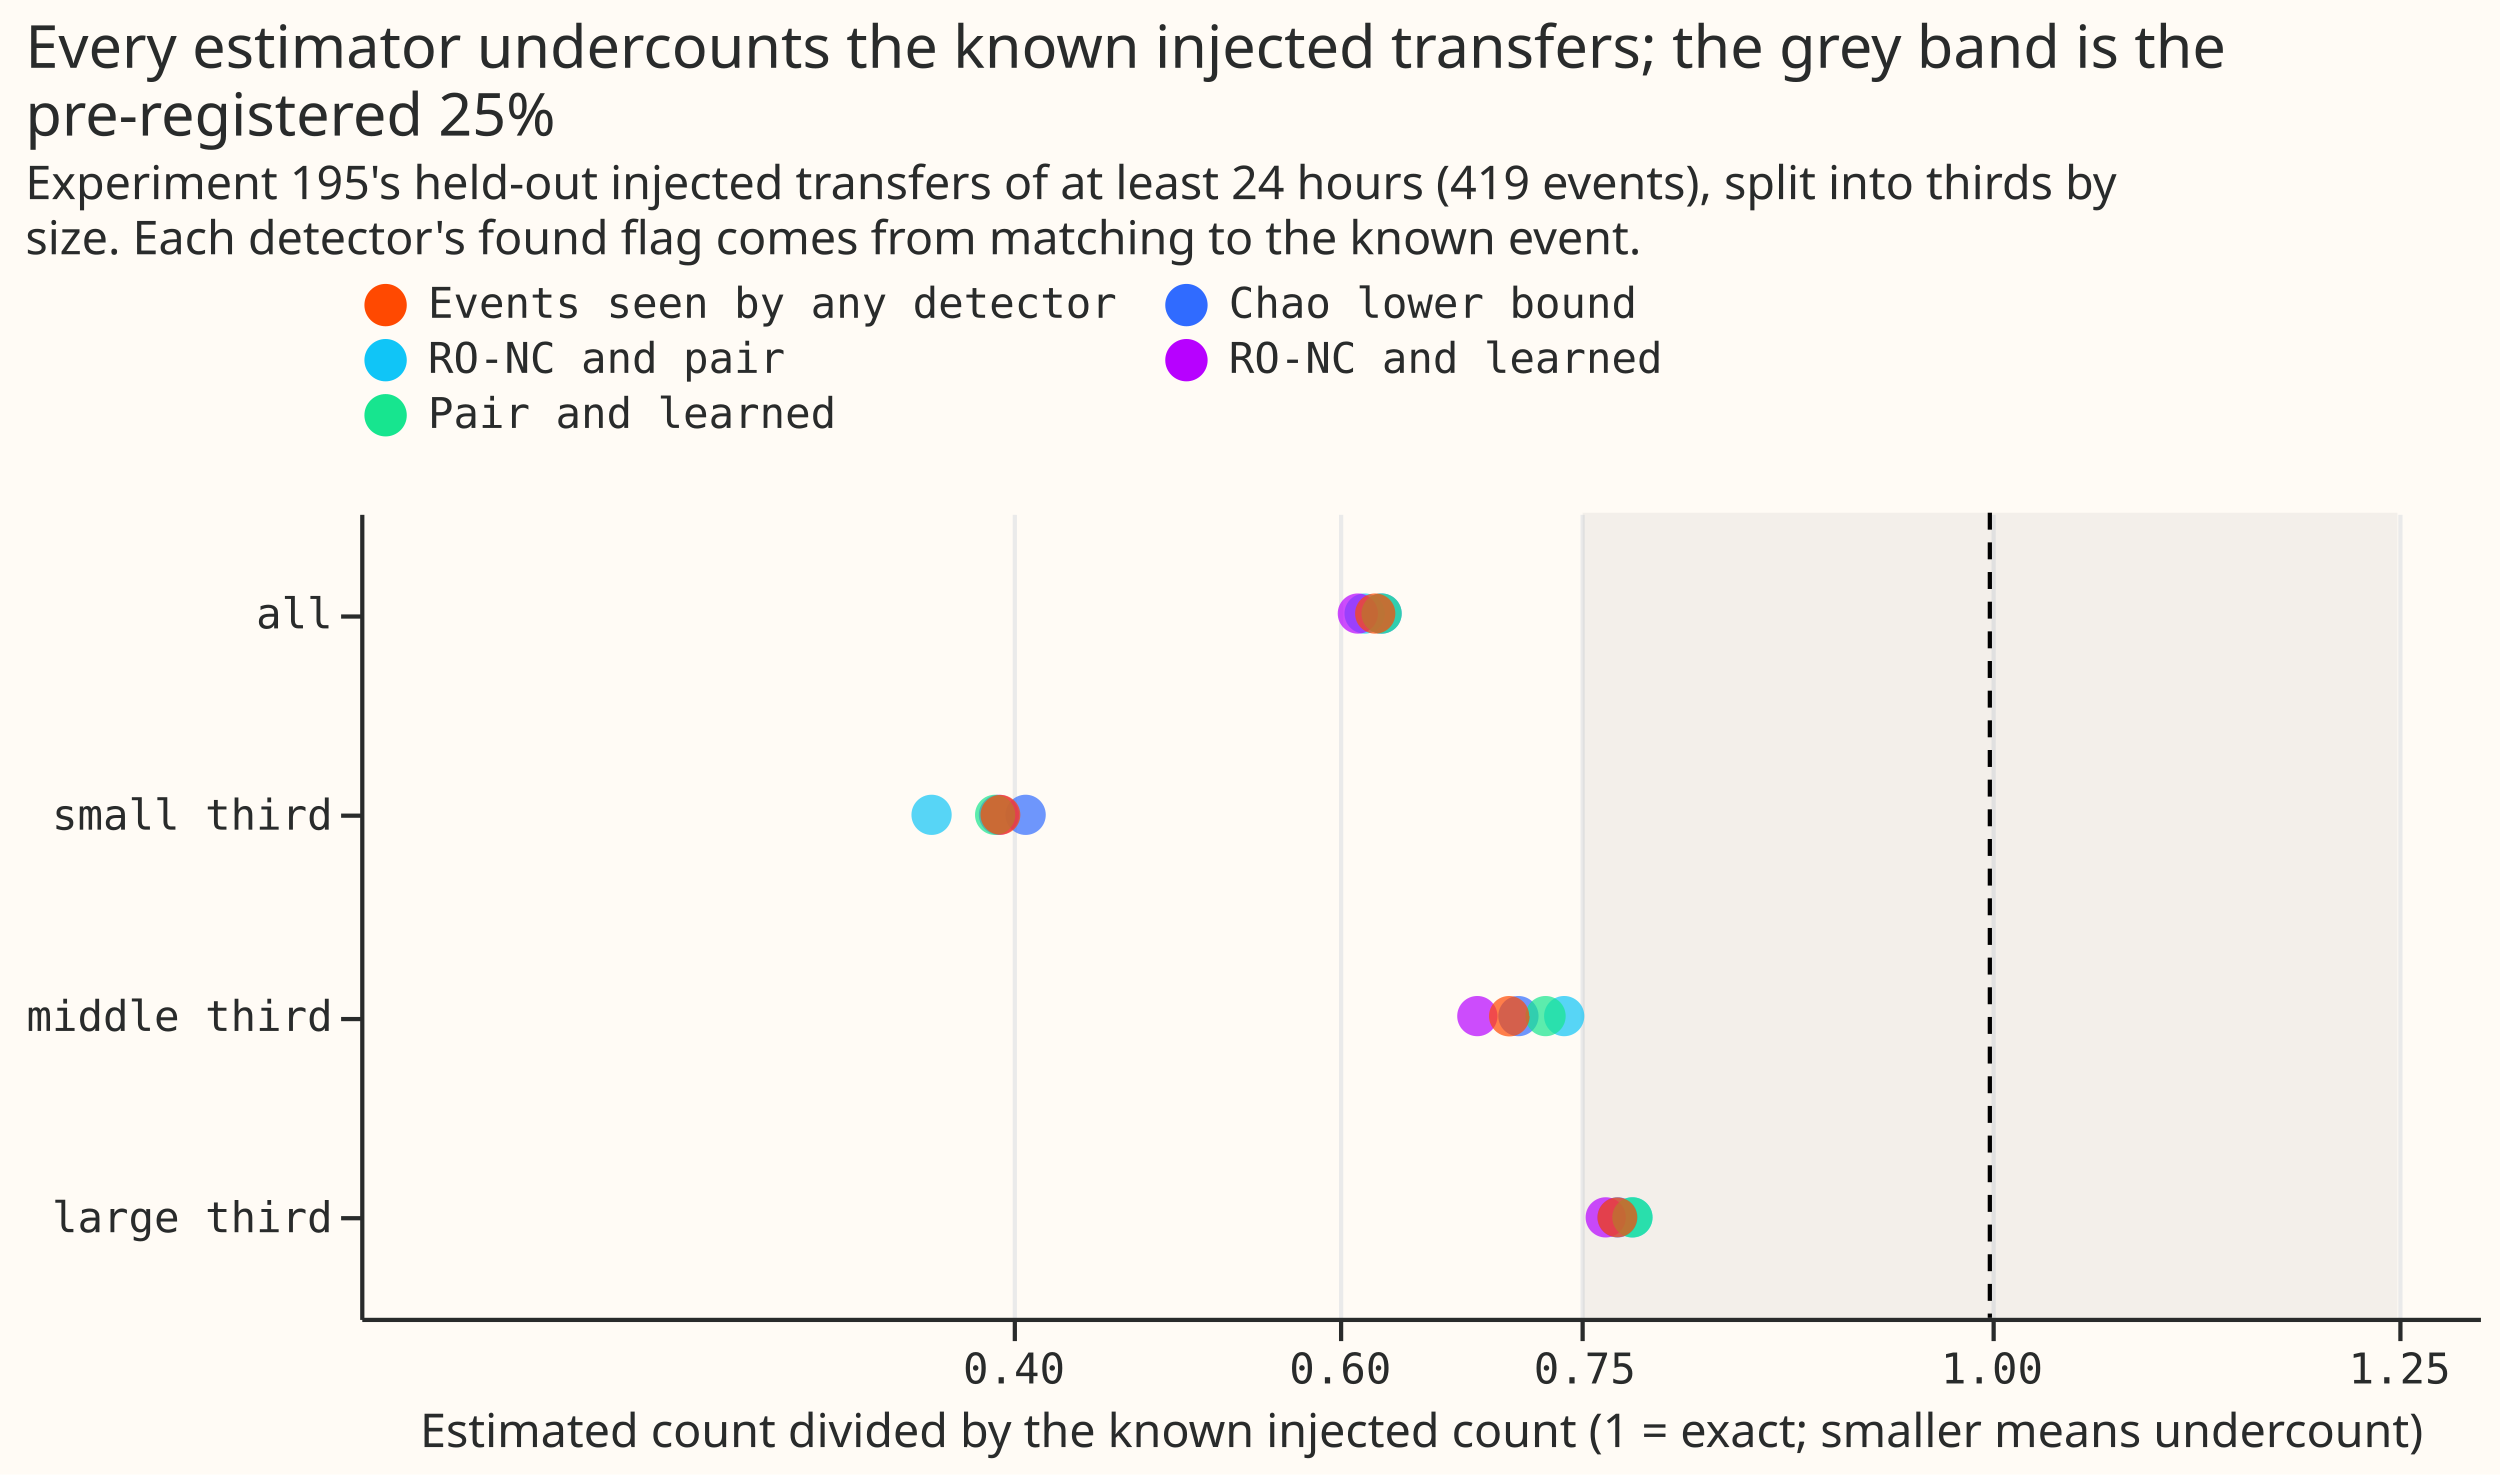
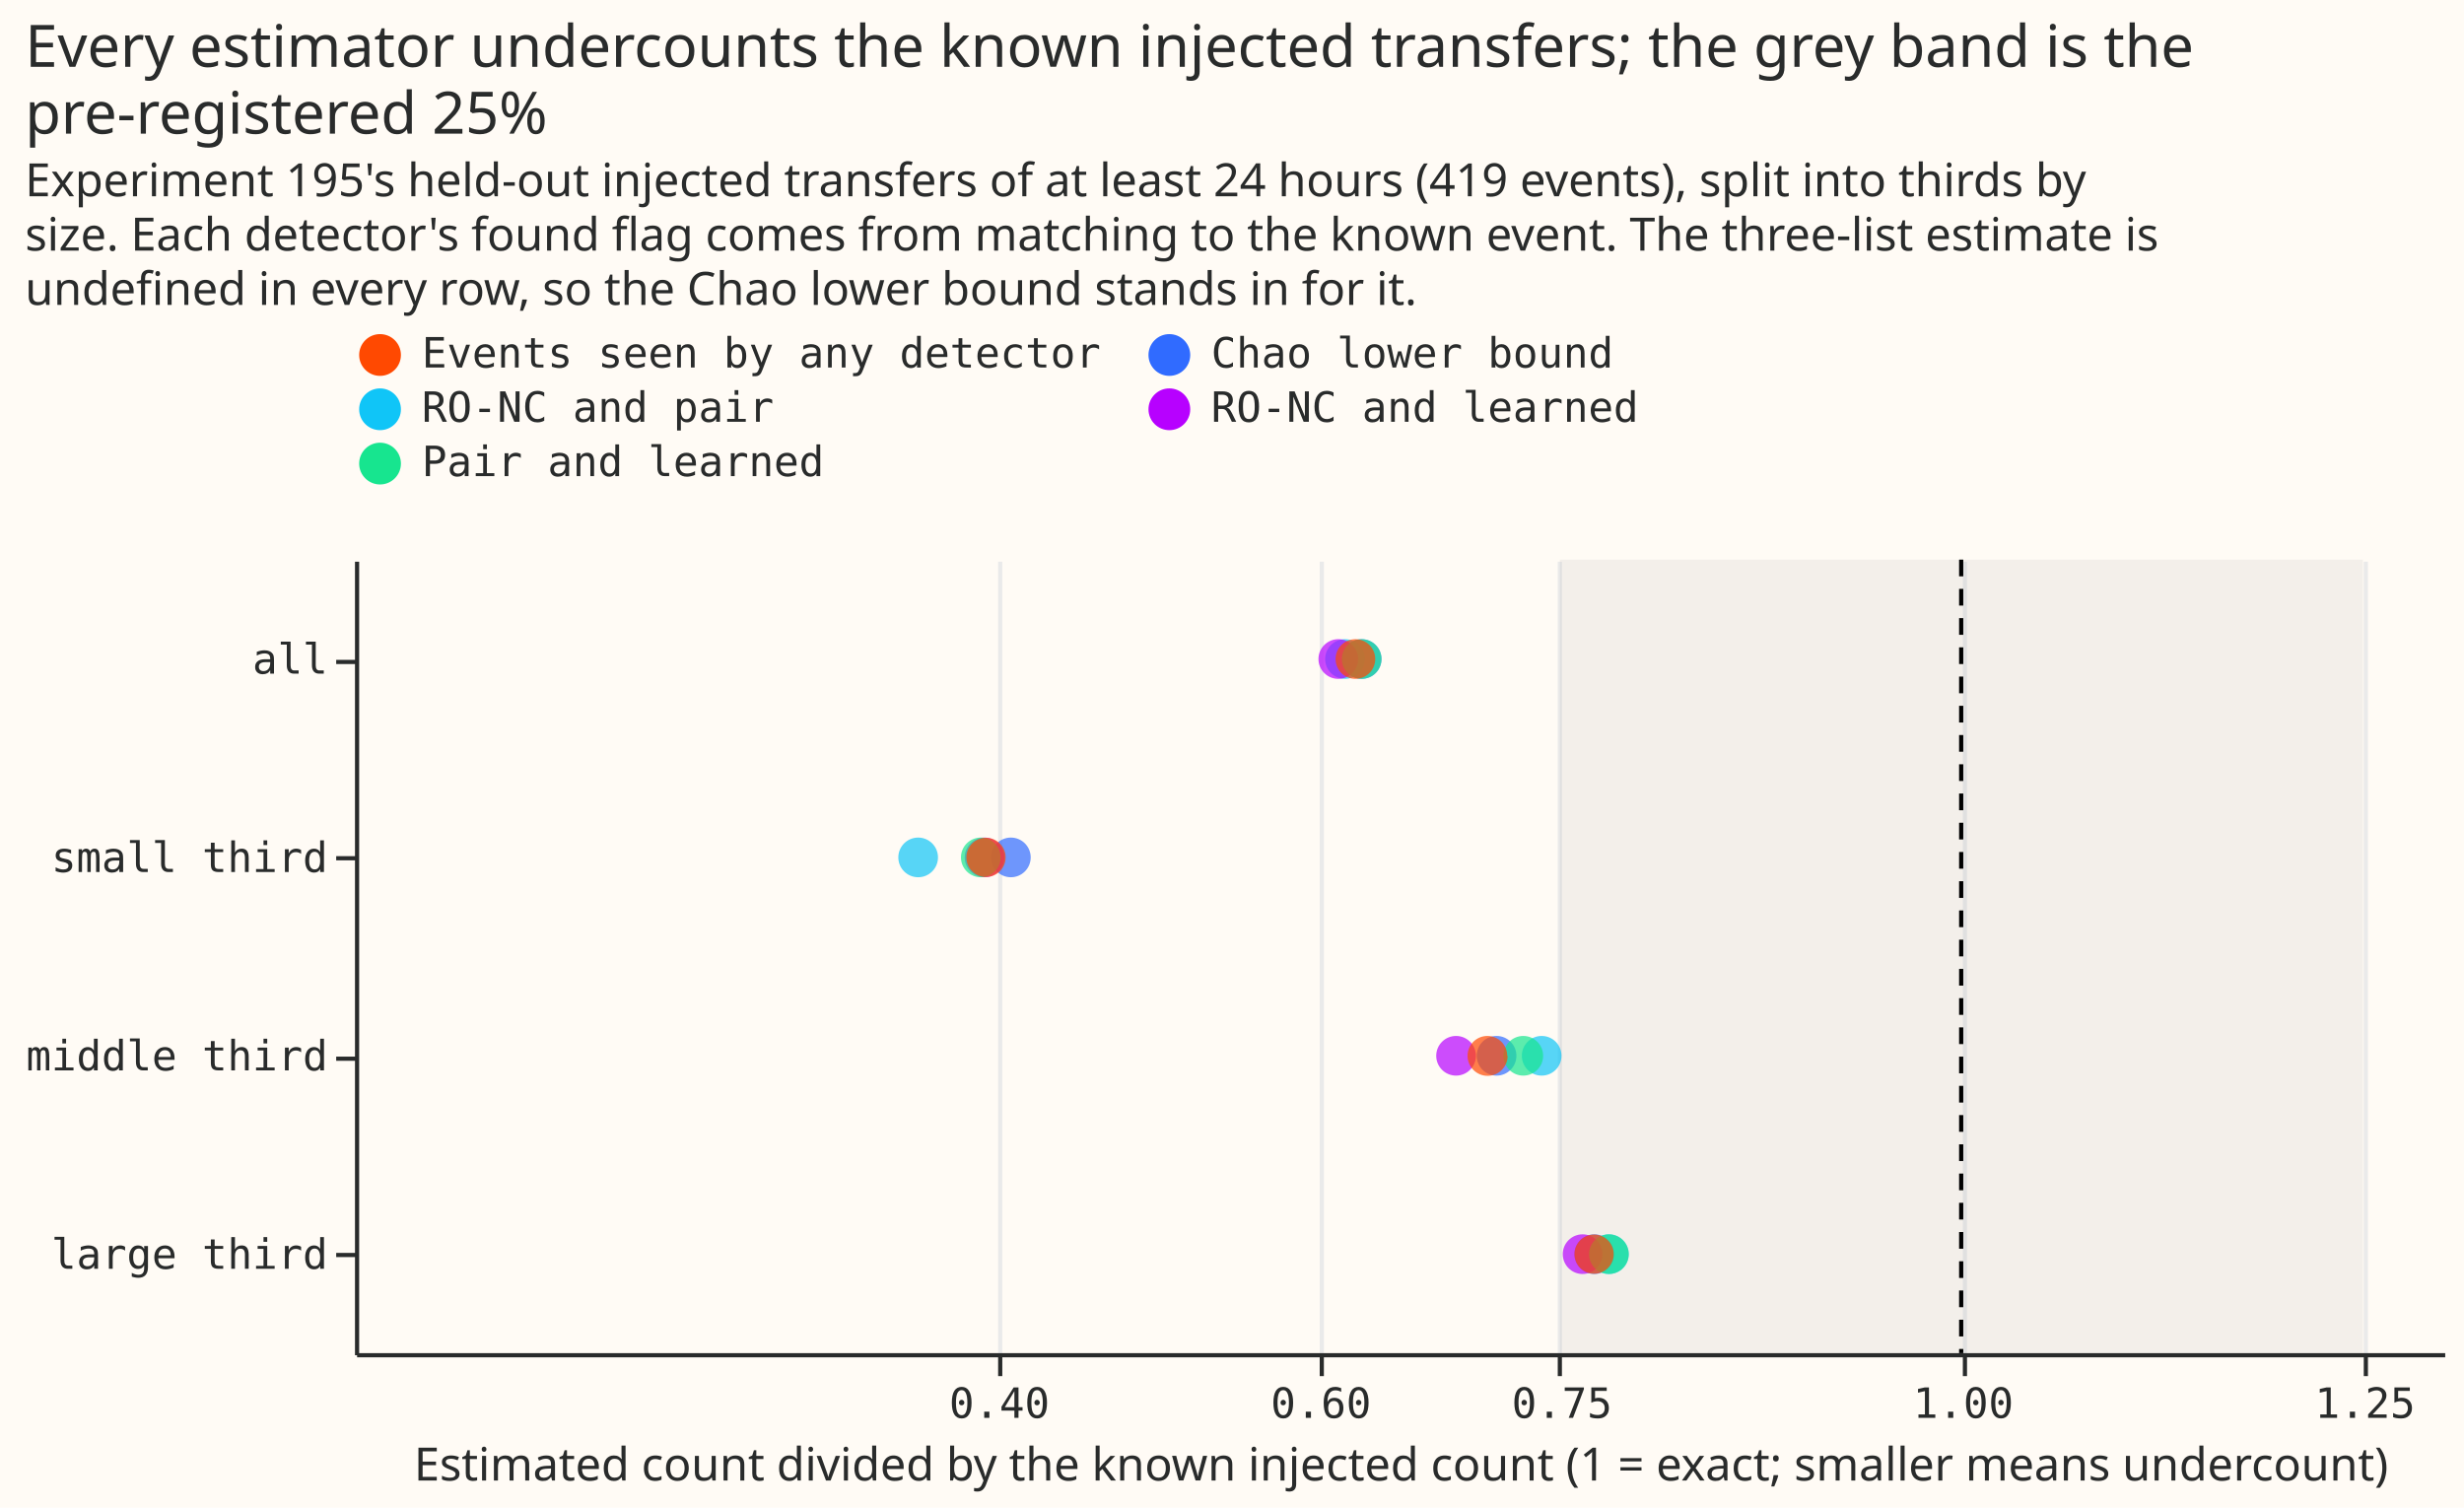
- <svg xmlns="http://www.w3.org/2000/svg" width="590" height="348" class="marks" viewBox="0 0 590 348">
-   <path fill="#fffbf5" d="M0 0h590v348H0z" />
+ <svg xmlns="http://www.w3.org/2000/svg" width="590" height="361" class="marks" viewBox="0 0 590 361">
+   <path fill="#fffbf5" d="M0 0h590v361H0z" />
  <g fill="none" stroke-miterlimit="10" aria-roledescription="group mark container" class="mark-group role-frame root">
-     <path fill="#fffbf5" d="M85.5 121.5h500v190h-500Z" aria-hidden="true" class="background" />
+     <path fill="#fffbf5" d="M85.5 134.5h500v190h-500Z" aria-hidden="true" class="background" />
    <g aria-hidden="true" class="mark-group role-axis">
-       <path stroke="#eaeaea" d="M239.5 311.5v-190m77 190v-190m57 190v-190m97 190v-190m96 190v-190" class="mark-rule role-axis-grid" pointer-events="none" />
+       <path stroke="#eaeaea" d="M239.5 324.5v-190m77 190v-190m57 190v-190m97 190v-190m96 190v-190" class="mark-rule role-axis-grid" pointer-events="none" />
    </g>
    <g aria-label="X-axis titled 'Estimated count divided by the known injected count (1 = exact; smaller means undercount)' for a linear scale with values from 0.00 to 1.30" aria-roledescription="axis" class="mark-group role-axis" pointer-events="none">
-       <path stroke="#292b2b" d="M239.5 311.5v5m77-5v5m57-5v5m97-5v5m96-5v5" class="mark-rule role-axis-tick" />
+       <path stroke="#292b2b" d="M239.5 324.5v5m77-5v5m57-5v5m97-5v5m96-5v5" class="mark-rule role-axis-tick" />
      <g fill="#292b2b" class="mark-text role-axis-label" font-family="Matter Semi Mono, Roboto Mono, monospace" font-size="10" text-anchor="middle">
-         <text transform="translate(239.3 326.5)">0.40</text>
-         <text transform="translate(316.3 326.5)">0.60</text>
-         <text transform="translate(374 326.5)">0.75</text>
-         <text transform="translate(470.1 326.5)">1.00</text>
-         <text transform="translate(566.3 326.5)">1.25</text>
+         <text transform="translate(239.3 339.5)">0.40</text>
+         <text transform="translate(316.3 339.5)">0.60</text>
+         <text transform="translate(374 339.5)">0.75</text>
+         <text transform="translate(470.1 339.5)">1.00</text>
+         <text transform="translate(566.3 339.5)">1.25</text>
      </g>
-       <path stroke="#292b2b" d="M85.5 311.5h500" class="mark-rule role-axis-domain" />
-       <text fill="#292b2b" class="mark-text role-axis-title" font-family="Matter XH, DM Sans, sans-serif" font-size="11" text-anchor="middle" transform="translate(335.5 341.5)">Estimated count divided by the known injected count (1 = exact; smaller means undercount)</text>
+       <path stroke="#292b2b" d="M85.5 324.5h500" class="mark-rule role-axis-domain" />
+       <text fill="#292b2b" class="mark-text role-axis-title" font-family="Matter XH, DM Sans, sans-serif" font-size="11" text-anchor="middle" transform="translate(335.5 354.5)">Estimated count divided by the known injected count (1 = exact; smaller means undercount)</text>
    </g>
    <g aria-label="Y-axis for a discrete scale with 4 values: all, small third, middle third, large third" aria-roledescription="axis" class="mark-group role-axis" pointer-events="none">
-       <path stroke="#292b2b" d="M85.5 145.5h-5m5 47h-5m5 48h-5m5 47h-5" class="mark-rule role-axis-tick" />
+       <path stroke="#292b2b" d="M85.5 158.5h-5m5 47h-5m5 48h-5m5 47h-5" class="mark-rule role-axis-tick" />
      <g fill="#292b2b" class="mark-text role-axis-label" font-family="Matter Semi Mono, Roboto Mono, monospace" font-size="10" text-anchor="end">
-         <text transform="translate(78.5 148.3)">all</text>
-         <text transform="translate(78.5 195.8)">small third</text>
-         <text transform="translate(78.5 243.3)">middle third</text>
-         <text transform="translate(78.5 290.8)">large third</text>
+         <text transform="translate(78.5 161.3)">all</text>
+         <text transform="translate(78.5 208.8)">small third</text>
+         <text transform="translate(78.5 256.3)">middle third</text>
+         <text transform="translate(78.5 303.8)">large third</text>
      </g>
-       <path stroke="#292b2b" d="M85.5 121.5v190" class="mark-rule role-axis-domain" />
+       <path stroke="#292b2b" d="M85.5 134.5v190" class="mark-rule role-axis-domain" />
    </g>
    <g aria-roledescription="rect mark container" class="mark-rect role-mark layer_0_marks">
-       <path fill="gray" d="M373.5 121h192.3v190H373.5Z" aria-label="lo: 0.75; hi: 1.25" aria-roledescription="rect mark" opacity=".1" />
+       <path fill="gray" d="M373.5 134h192.3v190H373.5Z" aria-label="lo: 0.75; hi: 1.25" aria-roledescription="rect mark" opacity=".1" />
    </g>
    <g aria-roledescription="rule mark container" class="mark-rule role-mark layer_1_marks">
-       <path stroke="#000" stroke-dasharray="4,3" d="M469.6 121v190" aria-label="x: 1" aria-roledescription="rule mark" />
+       <path stroke="#000" stroke-dasharray="4,3" d="M469.6 134v190" aria-label="x: 1" aria-roledescription="rule mark" />
    </g>
    <g aria-roledescription="symbol mark container" class="mark-symbol role-mark layer_2_marks">
-       <path fill="#306bff" d="M330.8 144.8a4.7 4.7 0 1 1-9.5 0 4.7 4.7 0 1 1 9.5 0" aria-label="Estimated count divided by the known injected count (1 = exact; smaller means undercount): 0.63; stratum: all; estimator: Chao lower bound" aria-roledescription="point" opacity=".7" />
-       <path fill="#10c5f7" d="M326.8 144.8a4.7 4.7 0 1 1-9.5 0 4.7 4.7 0 1 1 9.5 0" aria-label="Estimated count divided by the known injected count (1 = exact; smaller means undercount): 0.62; stratum: all; estimator: RO-NC and pair" aria-roledescription="point" opacity=".7" />
-       <path fill="#b701ff" d="M325.2 144.8a4.7 4.7 0 1 1-9.5 0 4.7 4.7 0 1 1 9.5 0" aria-label="Estimated count divided by the known injected count (1 = exact; smaller means undercount): 0.61; stratum: all; estimator: RO-NC and learned" aria-roledescription="point" opacity=".7" />
-       <path fill="#17e58f" d="M330.8 144.8a4.7 4.7 0 1 1-9.5 0 4.7 4.7 0 1 1 9.5 0" aria-label="Estimated count divided by the known injected count (1 = exact; smaller means undercount): 0.63; stratum: all; estimator: Pair and learned" aria-roledescription="point" opacity=".7" />
-       <path fill="#ff4901" d="M329.3 144.8a4.7 4.7 0 1 1-9.5 0 4.7 4.7 0 1 1 9.5 0" aria-label="Estimated count divided by the known injected count (1 = exact; smaller means undercount): 0.62; stratum: all; estimator: Events seen by any detector" aria-roledescription="point" opacity=".7" />
-       <path fill="#306bff" d="M246.8 192.3a4.7 4.7 0 1 1-9.5 0 4.7 4.7 0 1 1 9.5 0" aria-label="Estimated count divided by the known injected count (1 = exact; smaller means undercount): 0.41; stratum: small third; estimator: Chao lower bound" aria-roledescription="point" opacity=".7" />
-       <path fill="#10c5f7" d="M224.6 192.3a4.7 4.7 0 1 1-9.5 0 4.7 4.7 0 1 1 9.5 0" aria-label="Estimated count divided by the known injected count (1 = exact; smaller means undercount): 0.35; stratum: small third; estimator: RO-NC and pair" aria-roledescription="point" opacity=".7" />
-       <path fill="#b701ff" d="M240.5 192.3a4.7 4.7 0 1 1-9.5 0 4.7 4.7 0 1 1 9.5 0" aria-label="Estimated count divided by the known injected count (1 = exact; smaller means undercount): 0.39; stratum: small third; estimator: RO-NC and learned" aria-roledescription="point" opacity=".7" />
-       <path fill="#17e58f" d="M239.6 192.3a4.7 4.7 0 1 1-9.5 0 4.7 4.7 0 1 1 9.5 0" aria-label="Estimated count divided by the known injected count (1 = exact; smaller means undercount): 0.39; stratum: small third; estimator: Pair and learned" aria-roledescription="point" opacity=".7" />
-       <path fill="#ff4901" d="M240.8 192.3a4.7 4.7 0 1 1-9.4 0 4.7 4.7 0 1 1 9.4 0" aria-label="Estimated count divided by the known injected count (1 = exact; smaller means undercount): 0.39; stratum: small third; estimator: Events seen by any detector" aria-roledescription="point" opacity=".7" />
-       <path fill="#306bff" d="M363.1 239.8a4.7 4.7 0 1 1-9.5 0 4.7 4.7 0 1 1 9.5 0" aria-label="Estimated count divided by the known injected count (1 = exact; smaller means undercount): 0.71; stratum: middle third; estimator: Chao lower bound" aria-roledescription="point" opacity=".7" />
-       <path fill="#10c5f7" d="M373.9 239.8a4.7 4.7 0 1 1-9.5 0 4.7 4.7 0 1 1 9.5 0" aria-label="Estimated count divided by the known injected count (1 = exact; smaller means undercount): 0.74; stratum: middle third; estimator: RO-NC and pair" aria-roledescription="point" opacity=".7" />
-       <path fill="#b701ff" d="M353.4 239.8a4.7 4.7 0 1 1-9.5 0 4.7 4.7 0 1 1 9.5 0" aria-label="Estimated count divided by the known injected count (1 = exact; smaller means undercount): 0.69; stratum: middle third; estimator: RO-NC and learned" aria-roledescription="point" opacity=".7" />
-       <path fill="#17e58f" d="M369.5 239.8a4.7 4.7 0 1 1-9.5 0 4.7 4.7 0 1 1 9.5 0" aria-label="Estimated count divided by the known injected count (1 = exact; smaller means undercount): 0.73; stratum: middle third; estimator: Pair and learned" aria-roledescription="point" opacity=".7" />
-       <path fill="#ff4901" d="M361 239.8a4.7 4.7 0 1 1-9.6 0 4.7 4.7 0 1 1 9.5 0" aria-label="Estimated count divided by the known injected count (1 = exact; smaller means undercount): 0.71; stratum: middle third; estimator: Events seen by any detector" aria-roledescription="point" opacity=".7" />
-       <path fill="#306bff" d="M386.5 287.3a4.7 4.7 0 1 1-9.5 0 4.7 4.7 0 1 1 9.5 0" aria-label="Estimated count divided by the known injected count (1 = exact; smaller means undercount): 0.77; stratum: large third; estimator: Chao lower bound" aria-roledescription="point" opacity=".7" />
-       <path fill="#10c5f7" d="M390 287.3a4.7 4.7 0 1 1-9.5 0 4.7 4.7 0 1 1 9.5 0" aria-label="Estimated count divided by the known injected count (1 = exact; smaller means undercount): 0.78; stratum: large third; estimator: RO-NC and pair" aria-roledescription="point" opacity=".7" />
-       <path fill="#b701ff" d="M383.7 287.3a4.7 4.7 0 1 1-9.5 0 4.7 4.7 0 1 1 9.5 0" aria-label="Estimated count divided by the known injected count (1 = exact; smaller means undercount): 0.76; stratum: large third; estimator: RO-NC and learned" aria-roledescription="point" opacity=".7" />
-       <path fill="#17e58f" d="M390 287.3a4.7 4.7 0 1 1-9.5 0 4.7 4.7 0 1 1 9.5 0" aria-label="Estimated count divided by the known injected count (1 = exact; smaller means undercount): 0.78; stratum: large third; estimator: Pair and learned" aria-roledescription="point" opacity=".7" />
-       <path fill="#ff4901" d="M386.4 287.3a4.7 4.7 0 1 1-9.4 0 4.7 4.7 0 1 1 9.4 0" aria-label="Estimated count divided by the known injected count (1 = exact; smaller means undercount): 0.77; stratum: large third; estimator: Events seen by any detector" aria-roledescription="point" opacity=".7" />
+       <path fill="#306bff" d="M330.8 157.8a4.7 4.7 0 1 1-9.5 0 4.7 4.7 0 1 1 9.5 0" aria-label="Estimated count divided by the known injected count (1 = exact; smaller means undercount): 0.63; stratum: all; estimator: Chao lower bound" aria-roledescription="point" opacity=".7" />
+       <path fill="#10c5f7" d="M326.8 157.8a4.7 4.7 0 1 1-9.5 0 4.7 4.7 0 1 1 9.5 0" aria-label="Estimated count divided by the known injected count (1 = exact; smaller means undercount): 0.62; stratum: all; estimator: RO-NC and pair" aria-roledescription="point" opacity=".7" />
+       <path fill="#b701ff" d="M325.2 157.8a4.7 4.7 0 1 1-9.5 0 4.7 4.7 0 1 1 9.5 0" aria-label="Estimated count divided by the known injected count (1 = exact; smaller means undercount): 0.61; stratum: all; estimator: RO-NC and learned" aria-roledescription="point" opacity=".7" />
+       <path fill="#17e58f" d="M330.8 157.8a4.7 4.7 0 1 1-9.5 0 4.7 4.7 0 1 1 9.5 0" aria-label="Estimated count divided by the known injected count (1 = exact; smaller means undercount): 0.63; stratum: all; estimator: Pair and learned" aria-roledescription="point" opacity=".7" />
+       <path fill="#ff4901" d="M329.3 157.8a4.7 4.7 0 1 1-9.5 0 4.7 4.7 0 1 1 9.5 0" aria-label="Estimated count divided by the known injected count (1 = exact; smaller means undercount): 0.62; stratum: all; estimator: Events seen by any detector" aria-roledescription="point" opacity=".7" />
+       <path fill="#306bff" d="M246.8 205.3a4.7 4.7 0 1 1-9.5 0 4.7 4.7 0 1 1 9.5 0" aria-label="Estimated count divided by the known injected count (1 = exact; smaller means undercount): 0.41; stratum: small third; estimator: Chao lower bound" aria-roledescription="point" opacity=".7" />
+       <path fill="#10c5f7" d="M224.6 205.3a4.7 4.7 0 1 1-9.5 0 4.7 4.7 0 1 1 9.5 0" aria-label="Estimated count divided by the known injected count (1 = exact; smaller means undercount): 0.35; stratum: small third; estimator: RO-NC and pair" aria-roledescription="point" opacity=".7" />
+       <path fill="#b701ff" d="M240.5 205.3a4.7 4.7 0 1 1-9.5 0 4.7 4.7 0 1 1 9.5 0" aria-label="Estimated count divided by the known injected count (1 = exact; smaller means undercount): 0.39; stratum: small third; estimator: RO-NC and learned" aria-roledescription="point" opacity=".7" />
+       <path fill="#17e58f" d="M239.6 205.3a4.7 4.7 0 1 1-9.5 0 4.7 4.7 0 1 1 9.5 0" aria-label="Estimated count divided by the known injected count (1 = exact; smaller means undercount): 0.39; stratum: small third; estimator: Pair and learned" aria-roledescription="point" opacity=".7" />
+       <path fill="#ff4901" d="M240.8 205.3a4.7 4.7 0 1 1-9.4 0 4.7 4.7 0 1 1 9.4 0" aria-label="Estimated count divided by the known injected count (1 = exact; smaller means undercount): 0.39; stratum: small third; estimator: Events seen by any detector" aria-roledescription="point" opacity=".7" />
+       <path fill="#306bff" d="M363.1 252.8a4.7 4.7 0 1 1-9.5 0 4.7 4.7 0 1 1 9.5 0" aria-label="Estimated count divided by the known injected count (1 = exact; smaller means undercount): 0.71; stratum: middle third; estimator: Chao lower bound" aria-roledescription="point" opacity=".7" />
+       <path fill="#10c5f7" d="M373.9 252.8a4.7 4.7 0 1 1-9.5 0 4.7 4.7 0 1 1 9.5 0" aria-label="Estimated count divided by the known injected count (1 = exact; smaller means undercount): 0.74; stratum: middle third; estimator: RO-NC and pair" aria-roledescription="point" opacity=".7" />
+       <path fill="#b701ff" d="M353.4 252.8a4.7 4.7 0 1 1-9.5 0 4.7 4.7 0 1 1 9.5 0" aria-label="Estimated count divided by the known injected count (1 = exact; smaller means undercount): 0.69; stratum: middle third; estimator: RO-NC and learned" aria-roledescription="point" opacity=".7" />
+       <path fill="#17e58f" d="M369.5 252.8a4.7 4.7 0 1 1-9.5 0 4.7 4.7 0 1 1 9.5 0" aria-label="Estimated count divided by the known injected count (1 = exact; smaller means undercount): 0.73; stratum: middle third; estimator: Pair and learned" aria-roledescription="point" opacity=".7" />
+       <path fill="#ff4901" d="M361 252.8a4.7 4.7 0 1 1-9.6 0 4.7 4.7 0 1 1 9.5 0" aria-label="Estimated count divided by the known injected count (1 = exact; smaller means undercount): 0.71; stratum: middle third; estimator: Events seen by any detector" aria-roledescription="point" opacity=".7" />
+       <path fill="#306bff" d="M386.5 300.3a4.7 4.7 0 1 1-9.5 0 4.7 4.7 0 1 1 9.5 0" aria-label="Estimated count divided by the known injected count (1 = exact; smaller means undercount): 0.77; stratum: large third; estimator: Chao lower bound" aria-roledescription="point" opacity=".7" />
+       <path fill="#10c5f7" d="M390 300.3a4.7 4.7 0 1 1-9.5 0 4.7 4.7 0 1 1 9.5 0" aria-label="Estimated count divided by the known injected count (1 = exact; smaller means undercount): 0.78; stratum: large third; estimator: RO-NC and pair" aria-roledescription="point" opacity=".7" />
+       <path fill="#b701ff" d="M383.7 300.3a4.7 4.7 0 1 1-9.5 0 4.7 4.7 0 1 1 9.5 0" aria-label="Estimated count divided by the known injected count (1 = exact; smaller means undercount): 0.76; stratum: large third; estimator: RO-NC and learned" aria-roledescription="point" opacity=".7" />
+       <path fill="#17e58f" d="M390 300.3a4.7 4.7 0 1 1-9.5 0 4.7 4.7 0 1 1 9.5 0" aria-label="Estimated count divided by the known injected count (1 = exact; smaller means undercount): 0.78; stratum: large third; estimator: Pair and learned" aria-roledescription="point" opacity=".7" />
+       <path fill="#ff4901" d="M386.4 300.3a4.7 4.7 0 1 1-9.4 0 4.7 4.7 0 1 1 9.4 0" aria-label="Estimated count divided by the known injected count (1 = exact; smaller means undercount): 0.77; stratum: large third; estimator: Events seen by any detector" aria-roledescription="point" opacity=".7" />
    </g>
    <g aria-label="Symbol legend for fill color with 5 values: Events seen by any detector, Chao lower bound, RO-NC and pair, RO-NC and learned, Pair and learned" aria-roledescription="legend" class="mark-group role-legend">
-       <path d="M85 66h308v37H85Z" aria-hidden="true" class="background" pointer-events="none" />
+       <path d="M85 79h308v37H85Z" aria-hidden="true" class="background" pointer-events="none" />
      <g class="mark-group role-legend-entry">
        <g aria-roledescription="group mark container" class="mark-group role-scope" pointer-events="none">
-           <path d="M85 66h178v11H85Z" aria-hidden="true" class="background" />
-           <path fill="#ff4901" d="M96 72a5 5 0 1 1-10 0 5 5 0 1 1 10 0" class="mark-symbol role-legend-symbol" />
-           <text fill="#292b2b" class="mark-text role-legend-label" font-family="Matter Semi Mono, Roboto Mono, monospace" font-size="10" transform="translate(101 75)">Events seen by any detector</text>
-           <path d="M274 66h118v11H274Z" aria-hidden="true" class="background" />
-           <path fill="#306bff" d="M285 72a5 5 0 1 1-10 0 5 5 0 1 1 10 0" class="mark-symbol role-legend-symbol" />
-           <text fill="#292b2b" class="mark-text role-legend-label" font-family="Matter Semi Mono, Roboto Mono, monospace" font-size="10" transform="translate(290 75)">Chao lower bound</text>
          <path d="M85 79h178v11H85Z" aria-hidden="true" class="background" />
-           <path fill="#10c5f7" d="M96 85a5 5 0 1 1-10 0 5 5 0 1 1 10 0" class="mark-symbol role-legend-symbol" />
-           <text fill="#292b2b" class="mark-text role-legend-label" font-family="Matter Semi Mono, Roboto Mono, monospace" font-size="10" transform="translate(101 88)">RO-NC and pair</text>
+           <path fill="#ff4901" d="M96 85a5 5 0 1 1-10 0 5 5 0 1 1 10 0" class="mark-symbol role-legend-symbol" />
+           <text fill="#292b2b" class="mark-text role-legend-label" font-family="Matter Semi Mono, Roboto Mono, monospace" font-size="10" transform="translate(101 88)">Events seen by any detector</text>
          <path d="M274 79h118v11H274Z" aria-hidden="true" class="background" />
-           <path fill="#b701ff" d="M285 85a5 5 0 1 1-10 0 5 5 0 1 1 10 0" class="mark-symbol role-legend-symbol" />
-           <text fill="#292b2b" class="mark-text role-legend-label" font-family="Matter Semi Mono, Roboto Mono, monospace" font-size="10" transform="translate(290 88)">RO-NC and learned</text>
+           <path fill="#306bff" d="M285 85a5 5 0 1 1-10 0 5 5 0 1 1 10 0" class="mark-symbol role-legend-symbol" />
+           <text fill="#292b2b" class="mark-text role-legend-label" font-family="Matter Semi Mono, Roboto Mono, monospace" font-size="10" transform="translate(290 88)">Chao lower bound</text>
          <path d="M85 92h178v11H85Z" aria-hidden="true" class="background" />
-           <path fill="#17e58f" d="M96 98a5 5 0 1 1-10 0 5 5 0 1 1 10 0" class="mark-symbol role-legend-symbol" />
-           <text fill="#292b2b" class="mark-text role-legend-label" font-family="Matter Semi Mono, Roboto Mono, monospace" font-size="10" transform="translate(101 101)">Pair and learned</text>
+           <path fill="#10c5f7" d="M96 98a5 5 0 1 1-10 0 5 5 0 1 1 10 0" class="mark-symbol role-legend-symbol" />
+           <text fill="#292b2b" class="mark-text role-legend-label" font-family="Matter Semi Mono, Roboto Mono, monospace" font-size="10" transform="translate(101 101)">RO-NC and pair</text>
+           <path d="M274 92h118v11H274Z" aria-hidden="true" class="background" />
+           <path fill="#b701ff" d="M285 98a5 5 0 1 1-10 0 5 5 0 1 1 10 0" class="mark-symbol role-legend-symbol" />
+           <text fill="#292b2b" class="mark-text role-legend-label" font-family="Matter Semi Mono, Roboto Mono, monospace" font-size="10" transform="translate(290 101)">RO-NC and learned</text>
+           <path d="M85 105h178v11H85Z" aria-hidden="true" class="background" />
+           <path fill="#17e58f" d="M96 111a5 5 0 1 1-10 0 5 5 0 1 1 10 0" class="mark-symbol role-legend-symbol" />
+           <text fill="#292b2b" class="mark-text role-legend-label" font-family="Matter Semi Mono, Roboto Mono, monospace" font-size="10" transform="translate(101 114)">Pair and learned</text>
        </g>
      </g>
    </g>
    <g fill="#292b2b" class="mark-group role-title" font-family="Matter XH, DM Sans, sans-serif" pointer-events="none">
      <text aria-label="Title text 'Every estimator undercounts the known injected transfers; the grey band is the pre-registered 25%'" aria-roledescription="title" class="mark-text role-title-text" font-size="14" transform="translate(6 16)">
        <tspan>Every estimator undercounts the known injected transfers; the grey band is the</tspan>
        <tspan x="0" dy="16">pre-registered 25%</tspan>
      </text>
-       <text aria-label="Subtitle text 'Experiment 195's held-out injected transfers of at least 24 hours (419 events), split into thirds by size. Each detector's found flag comes from matching to the known event.'" aria-roledescription="subtitle" class="mark-text role-title-subtitle" font-size="11" transform="translate(6 47)">
+       <text aria-label="Subtitle text 'Experiment 195's held-out injected transfers of at least 24 hours (419 events), split into thirds by size. Each detector's found flag comes from matching to the known event. The three-list estimate is undefined in every row, so the Chao lower bound stands in for it.'" aria-roledescription="subtitle" class="mark-text role-title-subtitle" font-size="11" transform="translate(6 47)">
        <tspan>Experiment 195's held-out injected transfers of at least 24 hours (419 events), split into thirds by</tspan>
-         <tspan x="0" dy="13">size. Each detector's found flag comes from matching to the known event.</tspan>
+         <tspan x="0" dy="13">size. Each detector's found flag comes from matching to the known event. The three-list estimate is</tspan>
+         <tspan x="0" dy="13">undefined in every row, so the Chao lower bound stands in for it.</tspan>
      </text>
    </g>
  </g>
</svg>
